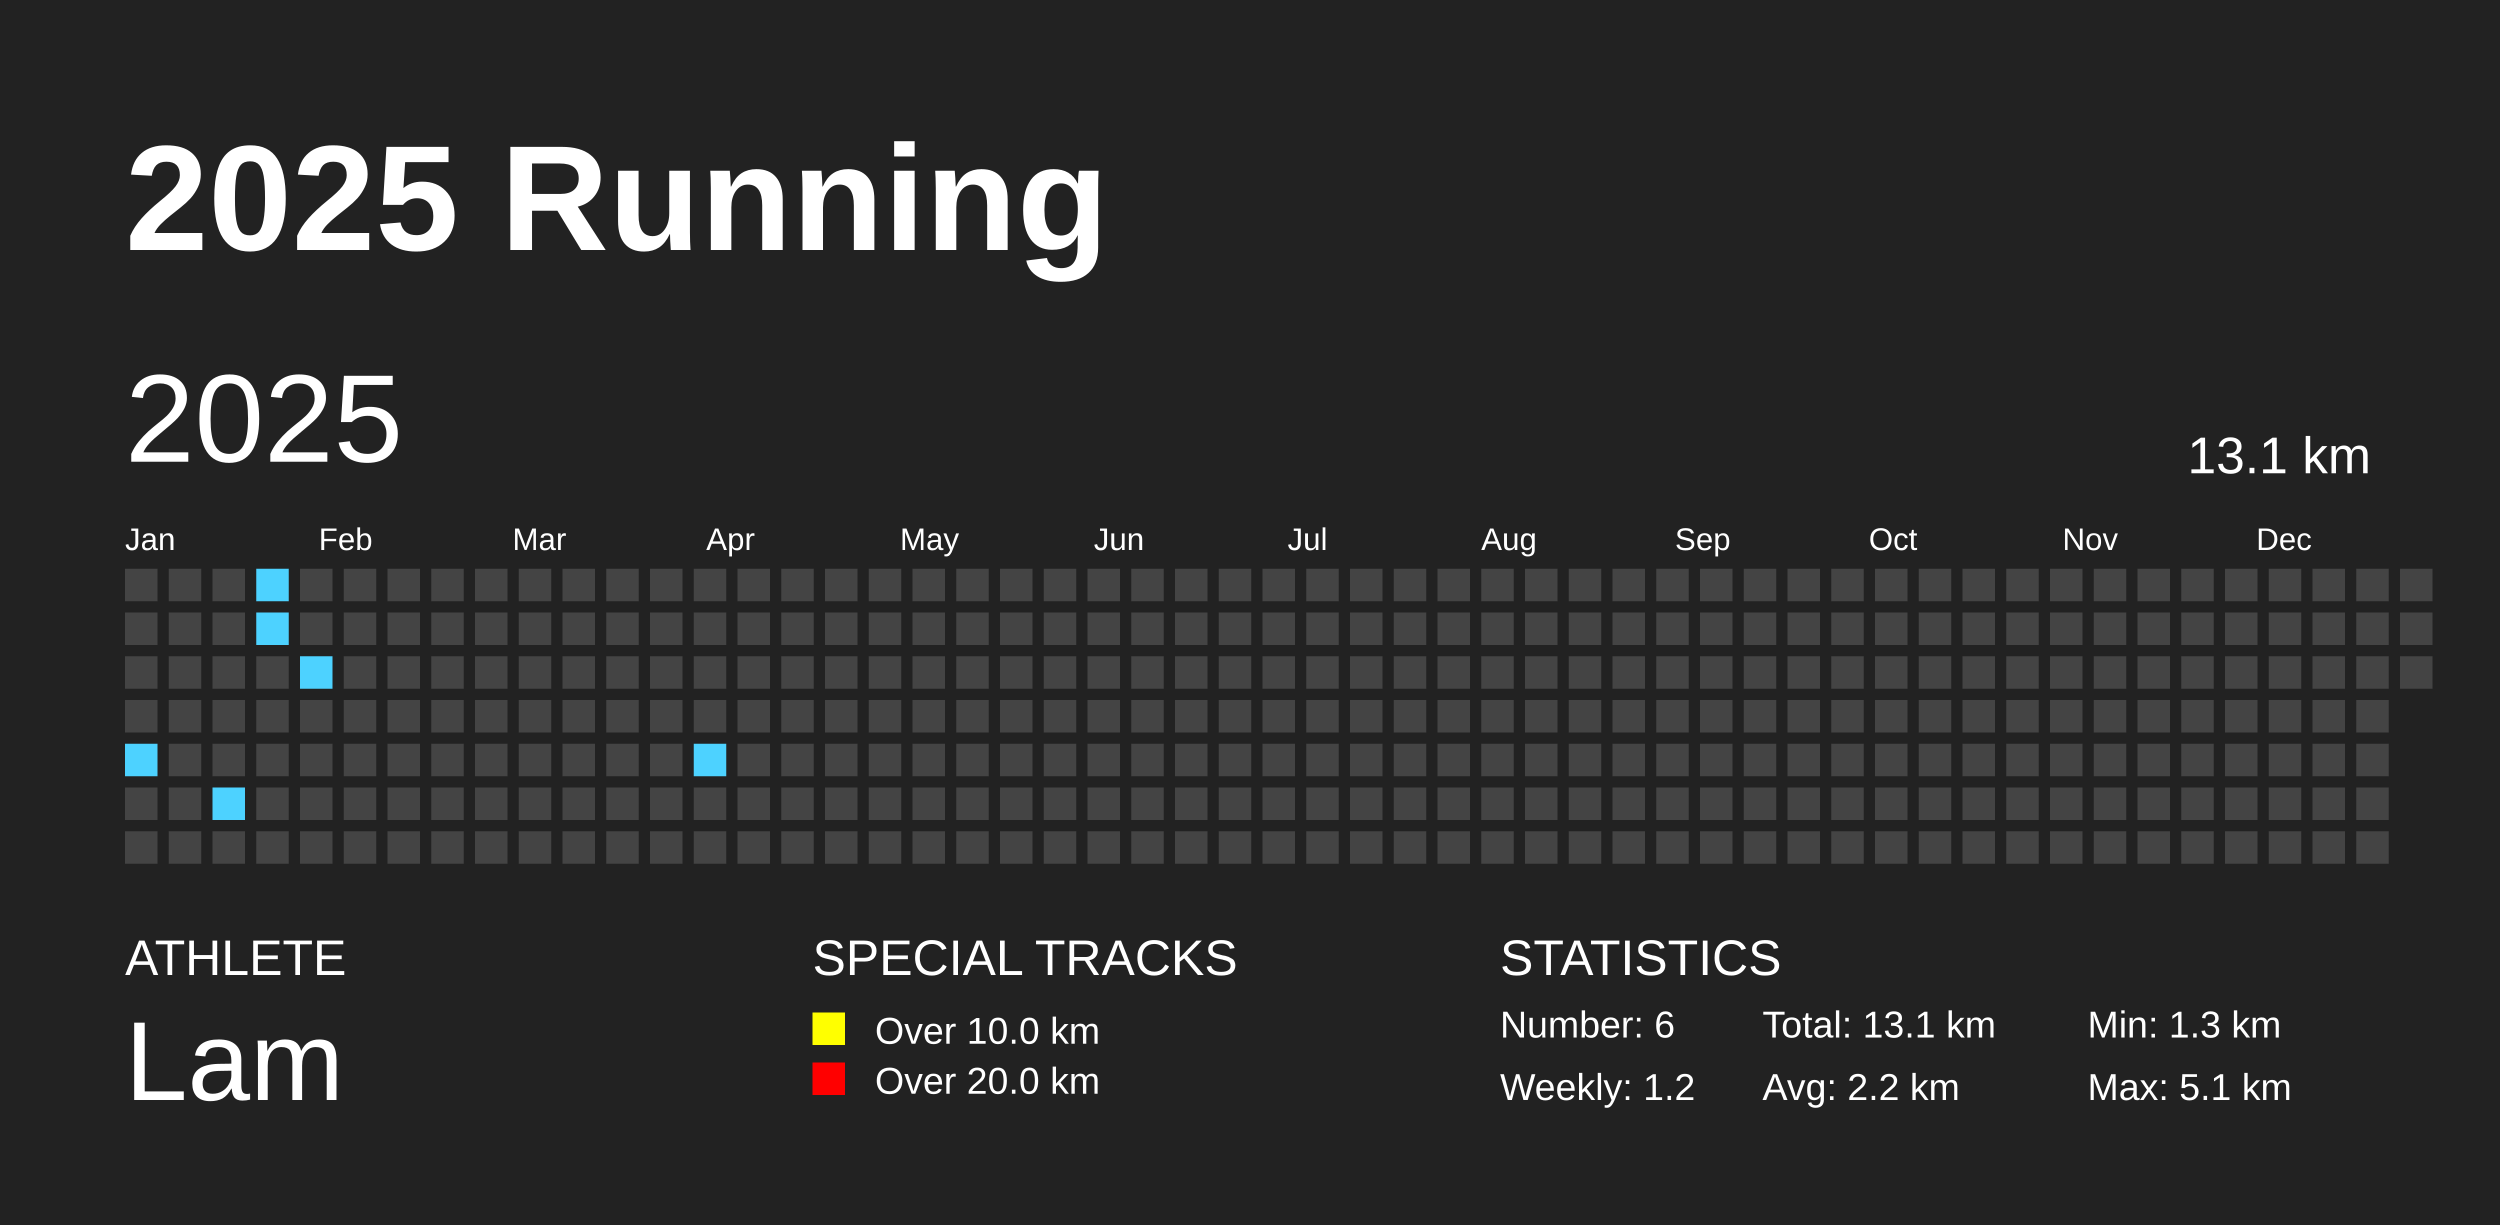
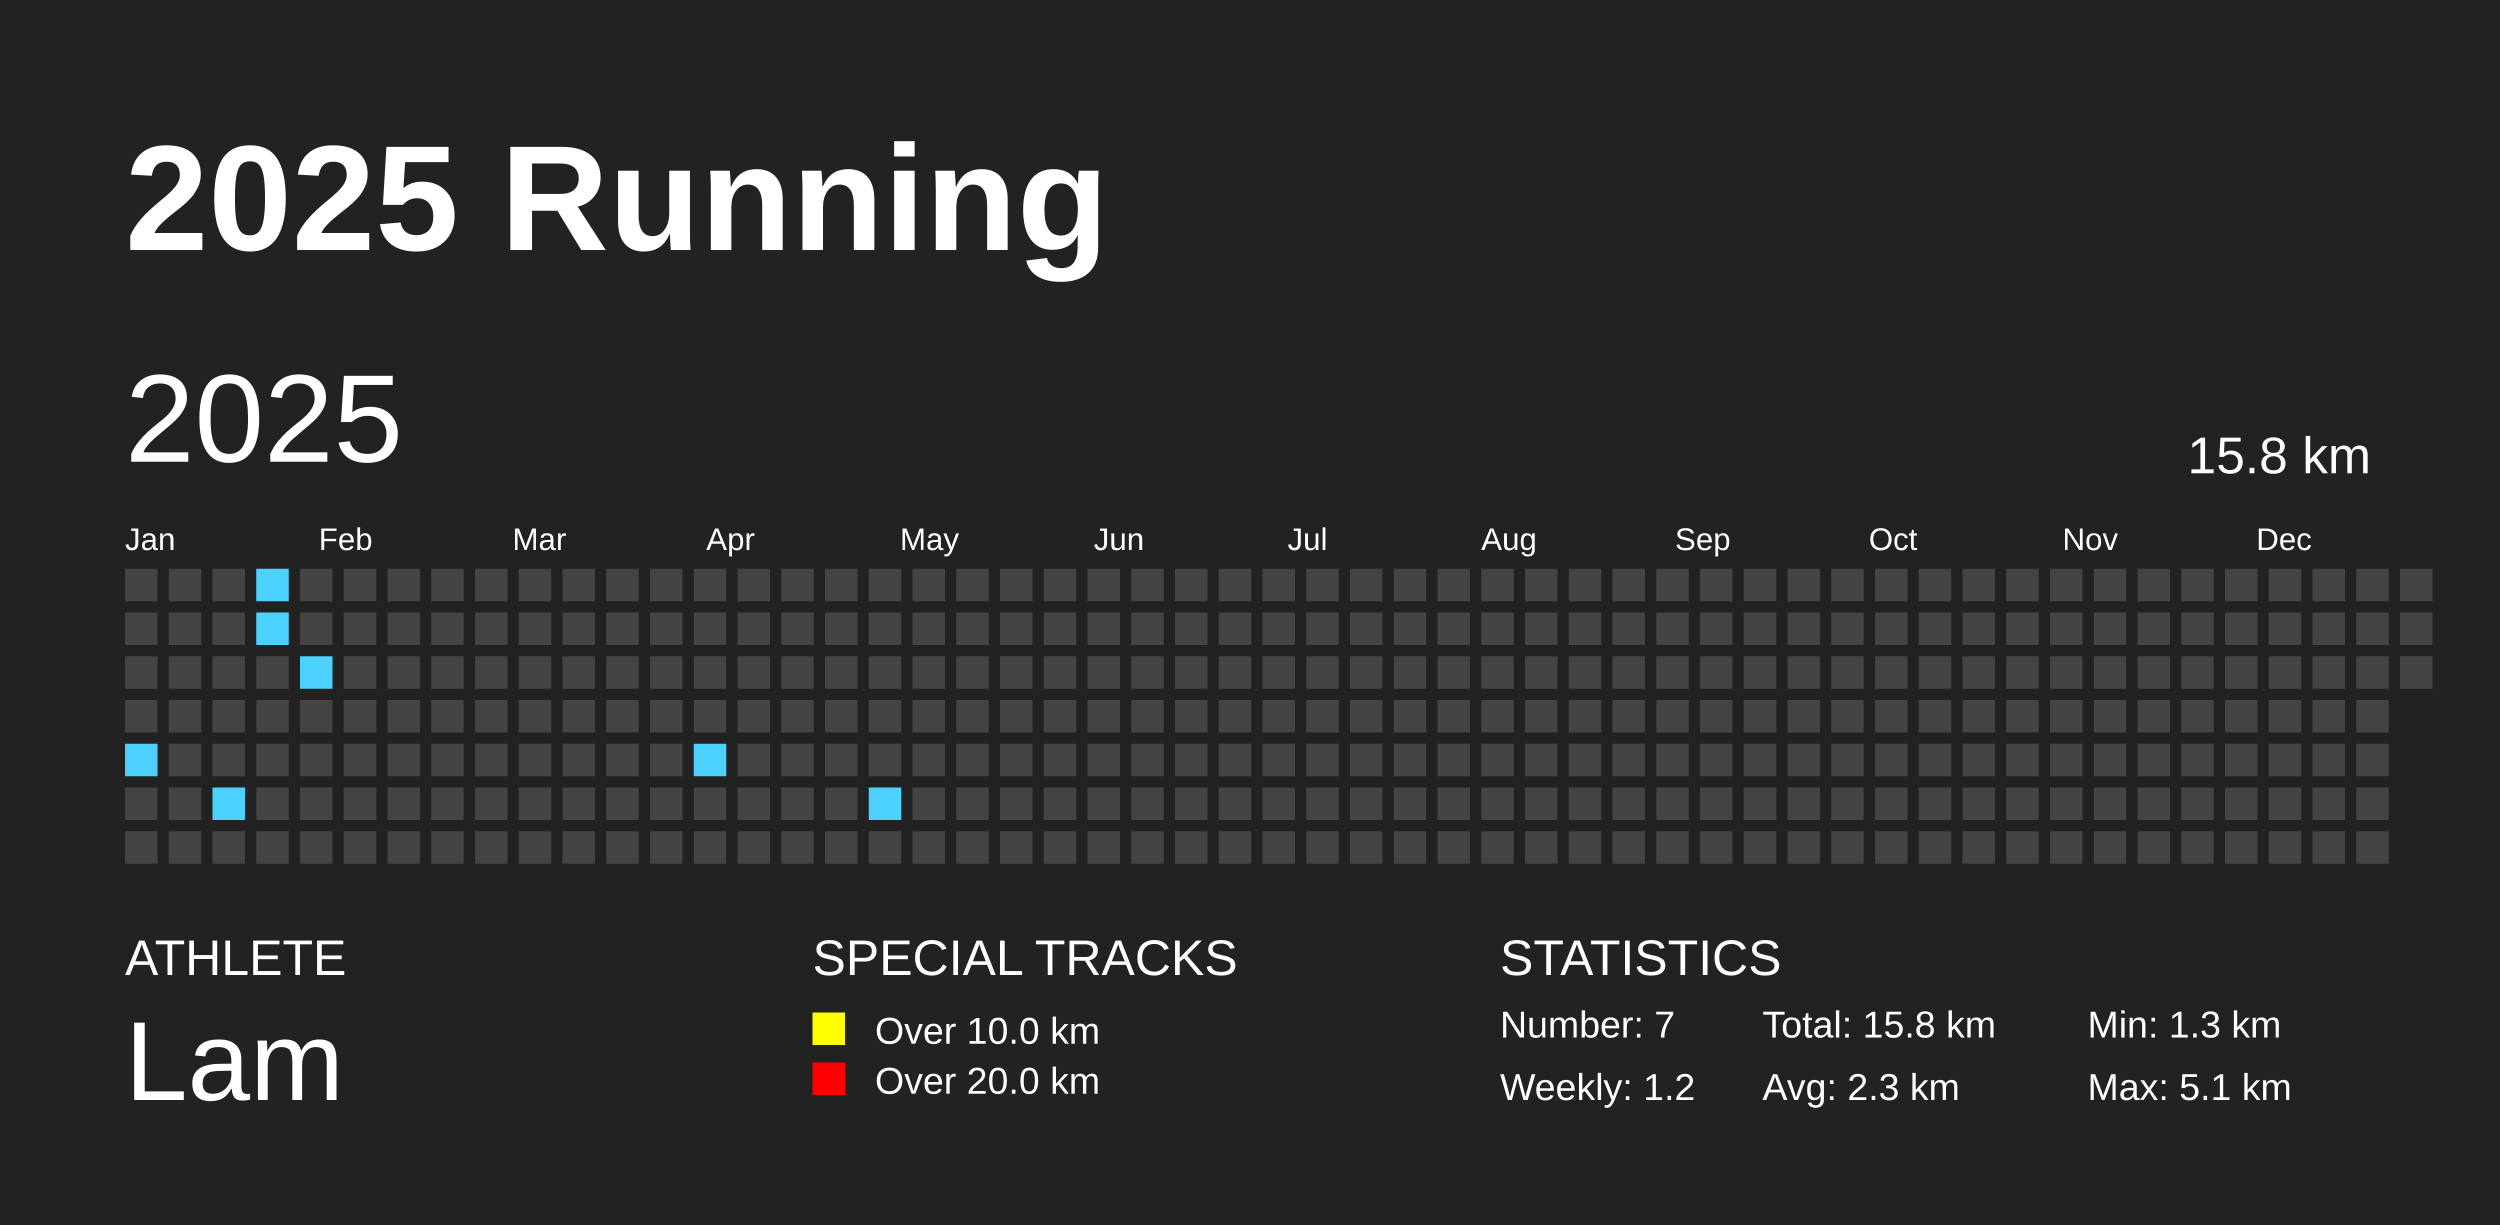
<svg xmlns="http://www.w3.org/2000/svg" baseProfile="full" height="98mm" version="1.1" viewBox="0,0,200,98" width="200mm">
  <defs />
  <rect fill="#222222" height="98" width="200" x="0" y="0" />
  <text fill="#FFFFFF" style="font-size:12px; font-family:Arial; font-weight:bold;" x="10" y="20">2025 Running</text>
  <text fill="#FFFFFF" style="font-size:4px; font-family:Arial" x="10" y="78">ATHLETE</text>
  <text fill="#FFFFFF" style="font-size:9px; font-family:Arial" x="10" y="88">Lam</text>
  <text fill="#FFFFFF" style="font-size:4px; font-family:Arial" x="65" y="78">SPECIAL TRACKS</text>
  <rect fill="yellow" height="2.6" width="2.6" x="65" y="81" />
  <text fill="#FFFFFF" style="font-size:3px; font-family:Arial" x="70" y="83.5">Over 10.0 km</text>
  <rect fill="red" height="2.6" width="2.6" x="65" y="85" />
  <text fill="#FFFFFF" style="font-size:3px; font-family:Arial" x="70" y="87.5">Over 20.0 km</text>
  <text fill="#FFFFFF" style="font-size:4px; font-family:Arial" x="120" y="78">STATISTICS</text>
-   <text fill="#FFFFFF" style="font-size:3px; font-family:Arial" x="120" y="83">Number: 6</text>
+   <text fill="#FFFFFF" style="font-size:3px; font-family:Arial" x="120" y="83">Number: 7</text>
  <text fill="#FFFFFF" style="font-size:3px; font-family:Arial" x="120" y="88">Weekly: 1.2</text>
-   <text fill="#FFFFFF" style="font-size:3px; font-family:Arial" x="141" y="83">Total: 13.1 km</text>
-   <text fill="#FFFFFF" style="font-size:3px; font-family:Arial" x="141" y="88">Avg: 2.2 km</text>
+   <text fill="#FFFFFF" style="font-size:3px; font-family:Arial" x="141" y="83">Total: 15.8 km</text>
+   <text fill="#FFFFFF" style="font-size:3px; font-family:Arial" x="141" y="88">Avg: 2.3 km</text>
  <text fill="#FFFFFF" style="font-size:3px; font-family:Arial" x="167" y="83">Min: 1.3 km</text>
  <text fill="#FFFFFF" style="font-size:3px; font-family:Arial" x="167" y="88">Max: 5.1 km</text>
  <text dominant-baseline="hanging" fill="#FFFFFF" style="font-size:10.0px; font-family:Arial;" x="10" y="30">2025</text>
-   <text dominant-baseline="hanging" fill="#FFFFFF" style="font-size:4.125px; font-family:Arial;" x="175" y="35">13.1 km</text>
+   <text dominant-baseline="hanging" fill="#FFFFFF" style="font-size:4.125px; font-family:Arial;" x="175" y="35">15.8 km</text>
  <text fill="#FFFFFF" style="font-size:2.5px; font-family:Arial" x="10.0" y="44">Jan</text>
  <text fill="#FFFFFF" style="font-size:2.5px; font-family:Arial" x="25.5" y="44">Feb</text>
  <text fill="#FFFFFF" style="font-size:2.5px; font-family:Arial" x="41.0" y="44">Mar</text>
  <text fill="#FFFFFF" style="font-size:2.5px; font-family:Arial" x="56.5" y="44">Apr</text>
  <text fill="#FFFFFF" style="font-size:2.5px; font-family:Arial" x="72.0" y="44">May</text>
  <text fill="#FFFFFF" style="font-size:2.5px; font-family:Arial" x="87.5" y="44">Jun</text>
  <text fill="#FFFFFF" style="font-size:2.5px; font-family:Arial" x="103.0" y="44">Jul</text>
  <text fill="#FFFFFF" style="font-size:2.5px; font-family:Arial" x="118.5" y="44">Aug</text>
  <text fill="#FFFFFF" style="font-size:2.5px; font-family:Arial" x="134.0" y="44">Sep</text>
  <text fill="#FFFFFF" style="font-size:2.5px; font-family:Arial" x="149.5" y="44">Oct</text>
  <text fill="#FFFFFF" style="font-size:2.5px; font-family:Arial" x="165.0" y="44">Nov</text>
  <text fill="#FFFFFF" style="font-size:2.5px; font-family:Arial" x="180.5" y="44">Dec</text>
  <rect fill="#444444" height="2.6" width="2.6" x="10.0" y="45.5" />
  <rect fill="#444444" height="2.6" width="2.6" x="10.0" y="49.0" />
  <rect fill="#444444" height="2.6" width="2.6" x="10.0" y="52.5" />
  <rect fill="#444444" height="2.6" width="2.6" x="10.0" y="56.0" />
  <rect fill="#4DD2FF" height="2.6" width="2.6" x="10.0" y="59.5" />
  <rect fill="#444444" height="2.6" width="2.6" x="10.0" y="63.0" />
  <rect fill="#444444" height="2.6" width="2.6" x="10.0" y="66.5" />
  <rect fill="#444444" height="2.6" width="2.6" x="13.5" y="45.5" />
  <rect fill="#444444" height="2.6" width="2.6" x="13.5" y="49.0" />
  <rect fill="#444444" height="2.6" width="2.6" x="13.5" y="52.5" />
  <rect fill="#444444" height="2.6" width="2.6" x="13.5" y="56.0" />
  <rect fill="#444444" height="2.6" width="2.6" x="13.5" y="59.5" />
  <rect fill="#444444" height="2.6" width="2.6" x="13.5" y="63.0" />
  <rect fill="#444444" height="2.6" width="2.6" x="13.5" y="66.5" />
  <rect fill="#444444" height="2.6" width="2.6" x="17.0" y="45.5" />
  <rect fill="#444444" height="2.6" width="2.6" x="17.0" y="49.0" />
  <rect fill="#444444" height="2.6" width="2.6" x="17.0" y="52.5" />
  <rect fill="#444444" height="2.6" width="2.6" x="17.0" y="56.0" />
  <rect fill="#444444" height="2.6" width="2.6" x="17.0" y="59.5" />
  <rect fill="#4DD2FF" height="2.6" width="2.6" x="17.0" y="63.0" />
  <rect fill="#444444" height="2.6" width="2.6" x="17.0" y="66.5" />
  <rect fill="#4DD2FF" height="2.6" width="2.6" x="20.5" y="45.5" />
  <rect fill="#4DD2FF" height="2.6" width="2.6" x="20.5" y="49.0" />
  <rect fill="#444444" height="2.6" width="2.6" x="20.5" y="52.5" />
  <rect fill="#444444" height="2.6" width="2.6" x="20.5" y="56.0" />
  <rect fill="#444444" height="2.6" width="2.6" x="20.5" y="59.5" />
  <rect fill="#444444" height="2.6" width="2.6" x="20.5" y="63.0" />
  <rect fill="#444444" height="2.6" width="2.6" x="20.5" y="66.5" />
  <rect fill="#444444" height="2.6" width="2.6" x="24.0" y="45.5" />
  <rect fill="#444444" height="2.6" width="2.6" x="24.0" y="49.0" />
  <rect fill="#4DD2FF" height="2.6" width="2.6" x="24.0" y="52.5" />
  <rect fill="#444444" height="2.6" width="2.6" x="24.0" y="56.0" />
  <rect fill="#444444" height="2.6" width="2.6" x="24.0" y="59.5" />
  <rect fill="#444444" height="2.6" width="2.6" x="24.0" y="63.0" />
  <rect fill="#444444" height="2.6" width="2.6" x="24.0" y="66.5" />
  <rect fill="#444444" height="2.6" width="2.6" x="27.5" y="45.5" />
  <rect fill="#444444" height="2.6" width="2.6" x="27.5" y="49.0" />
  <rect fill="#444444" height="2.6" width="2.6" x="27.5" y="52.5" />
  <rect fill="#444444" height="2.6" width="2.6" x="27.5" y="56.0" />
  <rect fill="#444444" height="2.6" width="2.6" x="27.5" y="59.5" />
  <rect fill="#444444" height="2.6" width="2.6" x="27.5" y="63.0" />
  <rect fill="#444444" height="2.6" width="2.6" x="27.5" y="66.5" />
  <rect fill="#444444" height="2.6" width="2.6" x="31.0" y="45.5" />
  <rect fill="#444444" height="2.6" width="2.6" x="31.0" y="49.0" />
  <rect fill="#444444" height="2.6" width="2.6" x="31.0" y="52.5" />
  <rect fill="#444444" height="2.6" width="2.6" x="31.0" y="56.0" />
  <rect fill="#444444" height="2.6" width="2.6" x="31.0" y="59.5" />
  <rect fill="#444444" height="2.6" width="2.6" x="31.0" y="63.0" />
  <rect fill="#444444" height="2.6" width="2.6" x="31.0" y="66.5" />
  <rect fill="#444444" height="2.6" width="2.6" x="34.5" y="45.5" />
  <rect fill="#444444" height="2.6" width="2.6" x="34.5" y="49.0" />
  <rect fill="#444444" height="2.6" width="2.6" x="34.5" y="52.5" />
  <rect fill="#444444" height="2.6" width="2.6" x="34.5" y="56.0" />
  <rect fill="#444444" height="2.6" width="2.6" x="34.5" y="59.5" />
  <rect fill="#444444" height="2.6" width="2.6" x="34.5" y="63.0" />
  <rect fill="#444444" height="2.6" width="2.6" x="34.5" y="66.5" />
  <rect fill="#444444" height="2.6" width="2.6" x="38.0" y="45.5" />
  <rect fill="#444444" height="2.6" width="2.6" x="38.0" y="49.0" />
  <rect fill="#444444" height="2.6" width="2.6" x="38.0" y="52.5" />
  <rect fill="#444444" height="2.6" width="2.6" x="38.0" y="56.0" />
  <rect fill="#444444" height="2.6" width="2.6" x="38.0" y="59.5" />
  <rect fill="#444444" height="2.6" width="2.6" x="38.0" y="63.0" />
  <rect fill="#444444" height="2.6" width="2.6" x="38.0" y="66.5" />
  <rect fill="#444444" height="2.6" width="2.6" x="41.5" y="45.5" />
  <rect fill="#444444" height="2.6" width="2.6" x="41.5" y="49.0" />
  <rect fill="#444444" height="2.6" width="2.6" x="41.5" y="52.5" />
  <rect fill="#444444" height="2.6" width="2.6" x="41.5" y="56.0" />
  <rect fill="#444444" height="2.6" width="2.6" x="41.5" y="59.5" />
  <rect fill="#444444" height="2.6" width="2.6" x="41.5" y="63.0" />
  <rect fill="#444444" height="2.6" width="2.6" x="41.5" y="66.5" />
  <rect fill="#444444" height="2.6" width="2.6" x="45.0" y="45.5" />
  <rect fill="#444444" height="2.6" width="2.6" x="45.0" y="49.0" />
  <rect fill="#444444" height="2.6" width="2.6" x="45.0" y="52.5" />
  <rect fill="#444444" height="2.6" width="2.6" x="45.0" y="56.0" />
  <rect fill="#444444" height="2.6" width="2.6" x="45.0" y="59.5" />
  <rect fill="#444444" height="2.6" width="2.6" x="45.0" y="63.0" />
  <rect fill="#444444" height="2.6" width="2.6" x="45.0" y="66.5" />
  <rect fill="#444444" height="2.6" width="2.6" x="48.5" y="45.5" />
  <rect fill="#444444" height="2.6" width="2.6" x="48.5" y="49.0" />
  <rect fill="#444444" height="2.6" width="2.6" x="48.5" y="52.5" />
  <rect fill="#444444" height="2.6" width="2.6" x="48.5" y="56.0" />
  <rect fill="#444444" height="2.6" width="2.6" x="48.5" y="59.5" />
  <rect fill="#444444" height="2.6" width="2.6" x="48.5" y="63.0" />
  <rect fill="#444444" height="2.6" width="2.6" x="48.5" y="66.5" />
  <rect fill="#444444" height="2.6" width="2.6" x="52.0" y="45.5" />
  <rect fill="#444444" height="2.6" width="2.6" x="52.0" y="49.0" />
  <rect fill="#444444" height="2.6" width="2.6" x="52.0" y="52.5" />
  <rect fill="#444444" height="2.6" width="2.6" x="52.0" y="56.0" />
  <rect fill="#444444" height="2.6" width="2.6" x="52.0" y="59.5" />
  <rect fill="#444444" height="2.6" width="2.6" x="52.0" y="63.0" />
  <rect fill="#444444" height="2.6" width="2.6" x="52.0" y="66.5" />
  <rect fill="#444444" height="2.6" width="2.6" x="55.5" y="45.5" />
  <rect fill="#444444" height="2.6" width="2.6" x="55.5" y="49.0" />
  <rect fill="#444444" height="2.6" width="2.6" x="55.5" y="52.5" />
  <rect fill="#444444" height="2.6" width="2.6" x="55.5" y="56.0" />
  <rect fill="#4DD2FF" height="2.6" width="2.6" x="55.5" y="59.5" />
  <rect fill="#444444" height="2.6" width="2.6" x="55.5" y="63.0" />
  <rect fill="#444444" height="2.6" width="2.6" x="55.5" y="66.5" />
  <rect fill="#444444" height="2.6" width="2.6" x="59.0" y="45.5" />
  <rect fill="#444444" height="2.6" width="2.6" x="59.0" y="49.0" />
  <rect fill="#444444" height="2.6" width="2.6" x="59.0" y="52.5" />
  <rect fill="#444444" height="2.6" width="2.6" x="59.0" y="56.0" />
  <rect fill="#444444" height="2.6" width="2.6" x="59.0" y="59.5" />
  <rect fill="#444444" height="2.6" width="2.6" x="59.0" y="63.0" />
  <rect fill="#444444" height="2.6" width="2.6" x="59.0" y="66.5" />
  <rect fill="#444444" height="2.6" width="2.6" x="62.5" y="45.5" />
  <rect fill="#444444" height="2.6" width="2.6" x="62.5" y="49.0" />
  <rect fill="#444444" height="2.6" width="2.6" x="62.5" y="52.5" />
  <rect fill="#444444" height="2.6" width="2.6" x="62.5" y="56.0" />
  <rect fill="#444444" height="2.6" width="2.6" x="62.5" y="59.5" />
  <rect fill="#444444" height="2.6" width="2.6" x="62.5" y="63.0" />
  <rect fill="#444444" height="2.6" width="2.6" x="62.5" y="66.5" />
  <rect fill="#444444" height="2.6" width="2.6" x="66.0" y="45.5" />
  <rect fill="#444444" height="2.6" width="2.6" x="66.0" y="49.0" />
  <rect fill="#444444" height="2.6" width="2.6" x="66.0" y="52.5" />
  <rect fill="#444444" height="2.6" width="2.6" x="66.0" y="56.0" />
  <rect fill="#444444" height="2.6" width="2.6" x="66.0" y="59.5" />
  <rect fill="#444444" height="2.6" width="2.6" x="66.0" y="63.0" />
  <rect fill="#444444" height="2.6" width="2.6" x="66.0" y="66.5" />
  <rect fill="#444444" height="2.6" width="2.6" x="69.5" y="45.5" />
  <rect fill="#444444" height="2.6" width="2.6" x="69.5" y="49.0" />
  <rect fill="#444444" height="2.6" width="2.6" x="69.5" y="52.5" />
  <rect fill="#444444" height="2.6" width="2.6" x="69.5" y="56.0" />
  <rect fill="#444444" height="2.6" width="2.6" x="69.5" y="59.5" />
-   <rect fill="#444444" height="2.6" width="2.6" x="69.5" y="63.0" />
+   <rect fill="#4DD2FF" height="2.6" width="2.6" x="69.5" y="63.0" />
  <rect fill="#444444" height="2.6" width="2.6" x="69.5" y="66.5" />
  <rect fill="#444444" height="2.6" width="2.6" x="73.0" y="45.5" />
  <rect fill="#444444" height="2.6" width="2.6" x="73.0" y="49.0" />
  <rect fill="#444444" height="2.6" width="2.6" x="73.0" y="52.5" />
  <rect fill="#444444" height="2.6" width="2.6" x="73.0" y="56.0" />
  <rect fill="#444444" height="2.6" width="2.6" x="73.0" y="59.5" />
  <rect fill="#444444" height="2.6" width="2.6" x="73.0" y="63.0" />
  <rect fill="#444444" height="2.6" width="2.6" x="73.0" y="66.5" />
  <rect fill="#444444" height="2.6" width="2.6" x="76.5" y="45.5" />
  <rect fill="#444444" height="2.6" width="2.6" x="76.5" y="49.0" />
  <rect fill="#444444" height="2.6" width="2.6" x="76.5" y="52.5" />
  <rect fill="#444444" height="2.6" width="2.6" x="76.5" y="56.0" />
  <rect fill="#444444" height="2.6" width="2.6" x="76.5" y="59.5" />
  <rect fill="#444444" height="2.6" width="2.6" x="76.5" y="63.0" />
  <rect fill="#444444" height="2.6" width="2.6" x="76.5" y="66.5" />
  <rect fill="#444444" height="2.6" width="2.6" x="80.0" y="45.5" />
  <rect fill="#444444" height="2.6" width="2.6" x="80.0" y="49.0" />
  <rect fill="#444444" height="2.6" width="2.6" x="80.0" y="52.5" />
  <rect fill="#444444" height="2.6" width="2.6" x="80.0" y="56.0" />
  <rect fill="#444444" height="2.6" width="2.6" x="80.0" y="59.5" />
  <rect fill="#444444" height="2.6" width="2.6" x="80.0" y="63.0" />
  <rect fill="#444444" height="2.6" width="2.6" x="80.0" y="66.5" />
  <rect fill="#444444" height="2.6" width="2.6" x="83.5" y="45.5" />
  <rect fill="#444444" height="2.6" width="2.6" x="83.5" y="49.0" />
  <rect fill="#444444" height="2.6" width="2.6" x="83.5" y="52.5" />
  <rect fill="#444444" height="2.6" width="2.6" x="83.5" y="56.0" />
  <rect fill="#444444" height="2.6" width="2.6" x="83.5" y="59.5" />
  <rect fill="#444444" height="2.6" width="2.6" x="83.5" y="63.0" />
  <rect fill="#444444" height="2.6" width="2.6" x="83.5" y="66.5" />
  <rect fill="#444444" height="2.6" width="2.6" x="87.0" y="45.5" />
  <rect fill="#444444" height="2.6" width="2.6" x="87.0" y="49.0" />
  <rect fill="#444444" height="2.6" width="2.6" x="87.0" y="52.5" />
  <rect fill="#444444" height="2.6" width="2.6" x="87.0" y="56.0" />
  <rect fill="#444444" height="2.6" width="2.6" x="87.0" y="59.5" />
  <rect fill="#444444" height="2.6" width="2.6" x="87.0" y="63.0" />
  <rect fill="#444444" height="2.6" width="2.6" x="87.0" y="66.5" />
  <rect fill="#444444" height="2.6" width="2.6" x="90.5" y="45.5" />
  <rect fill="#444444" height="2.6" width="2.6" x="90.5" y="49.0" />
  <rect fill="#444444" height="2.6" width="2.6" x="90.5" y="52.5" />
  <rect fill="#444444" height="2.6" width="2.6" x="90.5" y="56.0" />
  <rect fill="#444444" height="2.6" width="2.6" x="90.5" y="59.5" />
  <rect fill="#444444" height="2.6" width="2.6" x="90.5" y="63.0" />
  <rect fill="#444444" height="2.6" width="2.6" x="90.5" y="66.5" />
  <rect fill="#444444" height="2.6" width="2.6" x="94.0" y="45.5" />
  <rect fill="#444444" height="2.6" width="2.6" x="94.0" y="49.0" />
  <rect fill="#444444" height="2.6" width="2.6" x="94.0" y="52.5" />
  <rect fill="#444444" height="2.6" width="2.6" x="94.0" y="56.0" />
  <rect fill="#444444" height="2.6" width="2.6" x="94.0" y="59.5" />
  <rect fill="#444444" height="2.6" width="2.6" x="94.0" y="63.0" />
  <rect fill="#444444" height="2.6" width="2.6" x="94.0" y="66.5" />
  <rect fill="#444444" height="2.6" width="2.6" x="97.5" y="45.5" />
  <rect fill="#444444" height="2.6" width="2.6" x="97.5" y="49.0" />
  <rect fill="#444444" height="2.6" width="2.6" x="97.5" y="52.5" />
  <rect fill="#444444" height="2.6" width="2.6" x="97.5" y="56.0" />
  <rect fill="#444444" height="2.6" width="2.6" x="97.5" y="59.5" />
  <rect fill="#444444" height="2.6" width="2.6" x="97.5" y="63.0" />
  <rect fill="#444444" height="2.6" width="2.6" x="97.5" y="66.5" />
  <rect fill="#444444" height="2.6" width="2.6" x="101.0" y="45.5" />
  <rect fill="#444444" height="2.6" width="2.6" x="101.0" y="49.0" />
  <rect fill="#444444" height="2.6" width="2.6" x="101.0" y="52.5" />
  <rect fill="#444444" height="2.6" width="2.6" x="101.0" y="56.0" />
  <rect fill="#444444" height="2.6" width="2.6" x="101.0" y="59.5" />
  <rect fill="#444444" height="2.6" width="2.6" x="101.0" y="63.0" />
  <rect fill="#444444" height="2.6" width="2.6" x="101.0" y="66.5" />
  <rect fill="#444444" height="2.6" width="2.6" x="104.5" y="45.5" />
  <rect fill="#444444" height="2.6" width="2.6" x="104.5" y="49.0" />
  <rect fill="#444444" height="2.6" width="2.6" x="104.5" y="52.5" />
  <rect fill="#444444" height="2.6" width="2.6" x="104.5" y="56.0" />
  <rect fill="#444444" height="2.6" width="2.6" x="104.5" y="59.5" />
  <rect fill="#444444" height="2.6" width="2.6" x="104.5" y="63.0" />
  <rect fill="#444444" height="2.6" width="2.6" x="104.5" y="66.5" />
  <rect fill="#444444" height="2.6" width="2.6" x="108.0" y="45.5" />
  <rect fill="#444444" height="2.6" width="2.6" x="108.0" y="49.0" />
  <rect fill="#444444" height="2.6" width="2.6" x="108.0" y="52.5" />
  <rect fill="#444444" height="2.6" width="2.6" x="108.0" y="56.0" />
  <rect fill="#444444" height="2.6" width="2.6" x="108.0" y="59.5" />
  <rect fill="#444444" height="2.6" width="2.6" x="108.0" y="63.0" />
  <rect fill="#444444" height="2.6" width="2.6" x="108.0" y="66.5" />
  <rect fill="#444444" height="2.6" width="2.6" x="111.5" y="45.5" />
  <rect fill="#444444" height="2.6" width="2.6" x="111.5" y="49.0" />
  <rect fill="#444444" height="2.6" width="2.6" x="111.5" y="52.5" />
  <rect fill="#444444" height="2.6" width="2.6" x="111.5" y="56.0" />
  <rect fill="#444444" height="2.6" width="2.6" x="111.5" y="59.5" />
  <rect fill="#444444" height="2.6" width="2.6" x="111.5" y="63.0" />
  <rect fill="#444444" height="2.6" width="2.6" x="111.5" y="66.5" />
  <rect fill="#444444" height="2.6" width="2.6" x="115.0" y="45.5" />
  <rect fill="#444444" height="2.6" width="2.6" x="115.0" y="49.0" />
  <rect fill="#444444" height="2.6" width="2.6" x="115.0" y="52.5" />
  <rect fill="#444444" height="2.6" width="2.6" x="115.0" y="56.0" />
  <rect fill="#444444" height="2.6" width="2.6" x="115.0" y="59.5" />
  <rect fill="#444444" height="2.6" width="2.6" x="115.0" y="63.0" />
  <rect fill="#444444" height="2.6" width="2.6" x="115.0" y="66.5" />
  <rect fill="#444444" height="2.6" width="2.6" x="118.5" y="45.5" />
  <rect fill="#444444" height="2.6" width="2.6" x="118.5" y="49.0" />
  <rect fill="#444444" height="2.6" width="2.6" x="118.5" y="52.5" />
  <rect fill="#444444" height="2.6" width="2.6" x="118.5" y="56.0" />
  <rect fill="#444444" height="2.6" width="2.6" x="118.5" y="59.5" />
  <rect fill="#444444" height="2.6" width="2.6" x="118.5" y="63.0" />
  <rect fill="#444444" height="2.6" width="2.6" x="118.5" y="66.5" />
  <rect fill="#444444" height="2.6" width="2.6" x="122.0" y="45.5" />
  <rect fill="#444444" height="2.6" width="2.6" x="122.0" y="49.0" />
  <rect fill="#444444" height="2.6" width="2.6" x="122.0" y="52.5" />
  <rect fill="#444444" height="2.6" width="2.6" x="122.0" y="56.0" />
  <rect fill="#444444" height="2.6" width="2.6" x="122.0" y="59.5" />
  <rect fill="#444444" height="2.6" width="2.6" x="122.0" y="63.0" />
  <rect fill="#444444" height="2.6" width="2.6" x="122.0" y="66.5" />
  <rect fill="#444444" height="2.6" width="2.6" x="125.5" y="45.5" />
  <rect fill="#444444" height="2.6" width="2.6" x="125.5" y="49.0" />
  <rect fill="#444444" height="2.6" width="2.6" x="125.5" y="52.5" />
  <rect fill="#444444" height="2.6" width="2.6" x="125.5" y="56.0" />
  <rect fill="#444444" height="2.6" width="2.6" x="125.5" y="59.5" />
  <rect fill="#444444" height="2.6" width="2.6" x="125.5" y="63.0" />
  <rect fill="#444444" height="2.6" width="2.6" x="125.5" y="66.5" />
  <rect fill="#444444" height="2.6" width="2.6" x="129.0" y="45.5" />
  <rect fill="#444444" height="2.6" width="2.6" x="129.0" y="49.0" />
  <rect fill="#444444" height="2.6" width="2.6" x="129.0" y="52.5" />
  <rect fill="#444444" height="2.6" width="2.6" x="129.0" y="56.0" />
  <rect fill="#444444" height="2.6" width="2.6" x="129.0" y="59.5" />
  <rect fill="#444444" height="2.6" width="2.6" x="129.0" y="63.0" />
  <rect fill="#444444" height="2.6" width="2.6" x="129.0" y="66.5" />
  <rect fill="#444444" height="2.6" width="2.6" x="132.5" y="45.5" />
  <rect fill="#444444" height="2.6" width="2.6" x="132.5" y="49.0" />
  <rect fill="#444444" height="2.6" width="2.6" x="132.5" y="52.5" />
  <rect fill="#444444" height="2.6" width="2.6" x="132.5" y="56.0" />
  <rect fill="#444444" height="2.6" width="2.6" x="132.5" y="59.5" />
  <rect fill="#444444" height="2.6" width="2.6" x="132.5" y="63.0" />
  <rect fill="#444444" height="2.6" width="2.6" x="132.5" y="66.5" />
  <rect fill="#444444" height="2.6" width="2.6" x="136.0" y="45.5" />
  <rect fill="#444444" height="2.6" width="2.6" x="136.0" y="49.0" />
  <rect fill="#444444" height="2.6" width="2.6" x="136.0" y="52.5" />
  <rect fill="#444444" height="2.6" width="2.6" x="136.0" y="56.0" />
  <rect fill="#444444" height="2.6" width="2.6" x="136.0" y="59.5" />
  <rect fill="#444444" height="2.6" width="2.6" x="136.0" y="63.0" />
  <rect fill="#444444" height="2.6" width="2.6" x="136.0" y="66.5" />
  <rect fill="#444444" height="2.6" width="2.6" x="139.5" y="45.5" />
  <rect fill="#444444" height="2.6" width="2.6" x="139.5" y="49.0" />
  <rect fill="#444444" height="2.6" width="2.6" x="139.5" y="52.5" />
  <rect fill="#444444" height="2.6" width="2.6" x="139.5" y="56.0" />
  <rect fill="#444444" height="2.6" width="2.6" x="139.5" y="59.5" />
  <rect fill="#444444" height="2.6" width="2.6" x="139.5" y="63.0" />
  <rect fill="#444444" height="2.6" width="2.6" x="139.5" y="66.5" />
  <rect fill="#444444" height="2.6" width="2.6" x="143.0" y="45.5" />
  <rect fill="#444444" height="2.6" width="2.6" x="143.0" y="49.0" />
  <rect fill="#444444" height="2.6" width="2.6" x="143.0" y="52.5" />
  <rect fill="#444444" height="2.6" width="2.6" x="143.0" y="56.0" />
  <rect fill="#444444" height="2.6" width="2.6" x="143.0" y="59.5" />
  <rect fill="#444444" height="2.6" width="2.6" x="143.0" y="63.0" />
  <rect fill="#444444" height="2.6" width="2.6" x="143.0" y="66.5" />
  <rect fill="#444444" height="2.6" width="2.6" x="146.5" y="45.5" />
  <rect fill="#444444" height="2.6" width="2.6" x="146.5" y="49.0" />
  <rect fill="#444444" height="2.6" width="2.6" x="146.5" y="52.5" />
  <rect fill="#444444" height="2.6" width="2.6" x="146.5" y="56.0" />
  <rect fill="#444444" height="2.6" width="2.6" x="146.5" y="59.5" />
  <rect fill="#444444" height="2.6" width="2.6" x="146.5" y="63.0" />
  <rect fill="#444444" height="2.6" width="2.6" x="146.5" y="66.5" />
  <rect fill="#444444" height="2.6" width="2.6" x="150.0" y="45.5" />
  <rect fill="#444444" height="2.6" width="2.6" x="150.0" y="49.0" />
  <rect fill="#444444" height="2.6" width="2.6" x="150.0" y="52.5" />
  <rect fill="#444444" height="2.6" width="2.6" x="150.0" y="56.0" />
  <rect fill="#444444" height="2.6" width="2.6" x="150.0" y="59.5" />
  <rect fill="#444444" height="2.6" width="2.6" x="150.0" y="63.0" />
  <rect fill="#444444" height="2.6" width="2.6" x="150.0" y="66.5" />
  <rect fill="#444444" height="2.6" width="2.6" x="153.5" y="45.5" />
  <rect fill="#444444" height="2.6" width="2.6" x="153.5" y="49.0" />
  <rect fill="#444444" height="2.6" width="2.6" x="153.5" y="52.5" />
  <rect fill="#444444" height="2.6" width="2.6" x="153.5" y="56.0" />
  <rect fill="#444444" height="2.6" width="2.6" x="153.5" y="59.5" />
  <rect fill="#444444" height="2.6" width="2.6" x="153.5" y="63.0" />
  <rect fill="#444444" height="2.6" width="2.6" x="153.5" y="66.5" />
  <rect fill="#444444" height="2.6" width="2.6" x="157.0" y="45.5" />
  <rect fill="#444444" height="2.6" width="2.6" x="157.0" y="49.0" />
  <rect fill="#444444" height="2.6" width="2.6" x="157.0" y="52.5" />
  <rect fill="#444444" height="2.6" width="2.6" x="157.0" y="56.0" />
  <rect fill="#444444" height="2.6" width="2.6" x="157.0" y="59.5" />
  <rect fill="#444444" height="2.6" width="2.6" x="157.0" y="63.0" />
  <rect fill="#444444" height="2.6" width="2.6" x="157.0" y="66.5" />
  <rect fill="#444444" height="2.6" width="2.6" x="160.5" y="45.5" />
  <rect fill="#444444" height="2.6" width="2.6" x="160.5" y="49.0" />
  <rect fill="#444444" height="2.6" width="2.6" x="160.5" y="52.5" />
  <rect fill="#444444" height="2.6" width="2.6" x="160.5" y="56.0" />
  <rect fill="#444444" height="2.6" width="2.6" x="160.5" y="59.5" />
  <rect fill="#444444" height="2.6" width="2.6" x="160.5" y="63.0" />
  <rect fill="#444444" height="2.6" width="2.6" x="160.5" y="66.5" />
  <rect fill="#444444" height="2.6" width="2.6" x="164.0" y="45.5" />
  <rect fill="#444444" height="2.6" width="2.6" x="164.0" y="49.0" />
  <rect fill="#444444" height="2.6" width="2.6" x="164.0" y="52.5" />
  <rect fill="#444444" height="2.6" width="2.6" x="164.0" y="56.0" />
  <rect fill="#444444" height="2.6" width="2.6" x="164.0" y="59.5" />
  <rect fill="#444444" height="2.6" width="2.6" x="164.0" y="63.0" />
  <rect fill="#444444" height="2.6" width="2.6" x="164.0" y="66.5" />
  <rect fill="#444444" height="2.6" width="2.6" x="167.5" y="45.5" />
  <rect fill="#444444" height="2.6" width="2.6" x="167.5" y="49.0" />
  <rect fill="#444444" height="2.6" width="2.6" x="167.5" y="52.5" />
  <rect fill="#444444" height="2.6" width="2.6" x="167.5" y="56.0" />
  <rect fill="#444444" height="2.6" width="2.6" x="167.5" y="59.5" />
  <rect fill="#444444" height="2.6" width="2.6" x="167.5" y="63.0" />
  <rect fill="#444444" height="2.6" width="2.6" x="167.5" y="66.5" />
  <rect fill="#444444" height="2.6" width="2.6" x="171.0" y="45.5" />
  <rect fill="#444444" height="2.6" width="2.6" x="171.0" y="49.0" />
  <rect fill="#444444" height="2.6" width="2.6" x="171.0" y="52.5" />
  <rect fill="#444444" height="2.6" width="2.6" x="171.0" y="56.0" />
  <rect fill="#444444" height="2.6" width="2.6" x="171.0" y="59.5" />
  <rect fill="#444444" height="2.6" width="2.6" x="171.0" y="63.0" />
  <rect fill="#444444" height="2.6" width="2.6" x="171.0" y="66.5" />
  <rect fill="#444444" height="2.6" width="2.6" x="174.5" y="45.5" />
  <rect fill="#444444" height="2.6" width="2.6" x="174.5" y="49.0" />
  <rect fill="#444444" height="2.6" width="2.6" x="174.5" y="52.5" />
  <rect fill="#444444" height="2.6" width="2.6" x="174.5" y="56.0" />
  <rect fill="#444444" height="2.6" width="2.6" x="174.5" y="59.5" />
  <rect fill="#444444" height="2.6" width="2.6" x="174.5" y="63.0" />
  <rect fill="#444444" height="2.6" width="2.6" x="174.5" y="66.5" />
  <rect fill="#444444" height="2.6" width="2.6" x="178.0" y="45.5" />
  <rect fill="#444444" height="2.6" width="2.6" x="178.0" y="49.0" />
  <rect fill="#444444" height="2.6" width="2.6" x="178.0" y="52.5" />
  <rect fill="#444444" height="2.6" width="2.6" x="178.0" y="56.0" />
  <rect fill="#444444" height="2.6" width="2.6" x="178.0" y="59.5" />
  <rect fill="#444444" height="2.6" width="2.6" x="178.0" y="63.0" />
  <rect fill="#444444" height="2.6" width="2.6" x="178.0" y="66.5" />
  <rect fill="#444444" height="2.6" width="2.6" x="181.5" y="45.5" />
  <rect fill="#444444" height="2.6" width="2.6" x="181.5" y="49.0" />
  <rect fill="#444444" height="2.6" width="2.6" x="181.5" y="52.5" />
  <rect fill="#444444" height="2.6" width="2.6" x="181.5" y="56.0" />
  <rect fill="#444444" height="2.6" width="2.6" x="181.5" y="59.5" />
  <rect fill="#444444" height="2.6" width="2.6" x="181.5" y="63.0" />
  <rect fill="#444444" height="2.6" width="2.6" x="181.5" y="66.5" />
  <rect fill="#444444" height="2.6" width="2.6" x="185.0" y="45.5" />
  <rect fill="#444444" height="2.6" width="2.6" x="185.0" y="49.0" />
  <rect fill="#444444" height="2.6" width="2.6" x="185.0" y="52.5" />
  <rect fill="#444444" height="2.6" width="2.6" x="185.0" y="56.0" />
  <rect fill="#444444" height="2.6" width="2.6" x="185.0" y="59.5" />
  <rect fill="#444444" height="2.6" width="2.6" x="185.0" y="63.0" />
  <rect fill="#444444" height="2.6" width="2.6" x="185.0" y="66.5" />
  <rect fill="#444444" height="2.6" width="2.6" x="188.5" y="45.5" />
  <rect fill="#444444" height="2.6" width="2.6" x="188.5" y="49.0" />
  <rect fill="#444444" height="2.6" width="2.6" x="188.5" y="52.5" />
  <rect fill="#444444" height="2.6" width="2.6" x="188.5" y="56.0" />
  <rect fill="#444444" height="2.6" width="2.6" x="188.5" y="59.5" />
  <rect fill="#444444" height="2.6" width="2.6" x="188.5" y="63.0" />
  <rect fill="#444444" height="2.6" width="2.6" x="188.5" y="66.5" />
  <rect fill="#444444" height="2.6" width="2.6" x="192.0" y="45.5" />
  <rect fill="#444444" height="2.6" width="2.6" x="192.0" y="49.0" />
  <rect fill="#444444" height="2.6" width="2.6" x="192.0" y="52.5" />
</svg>
